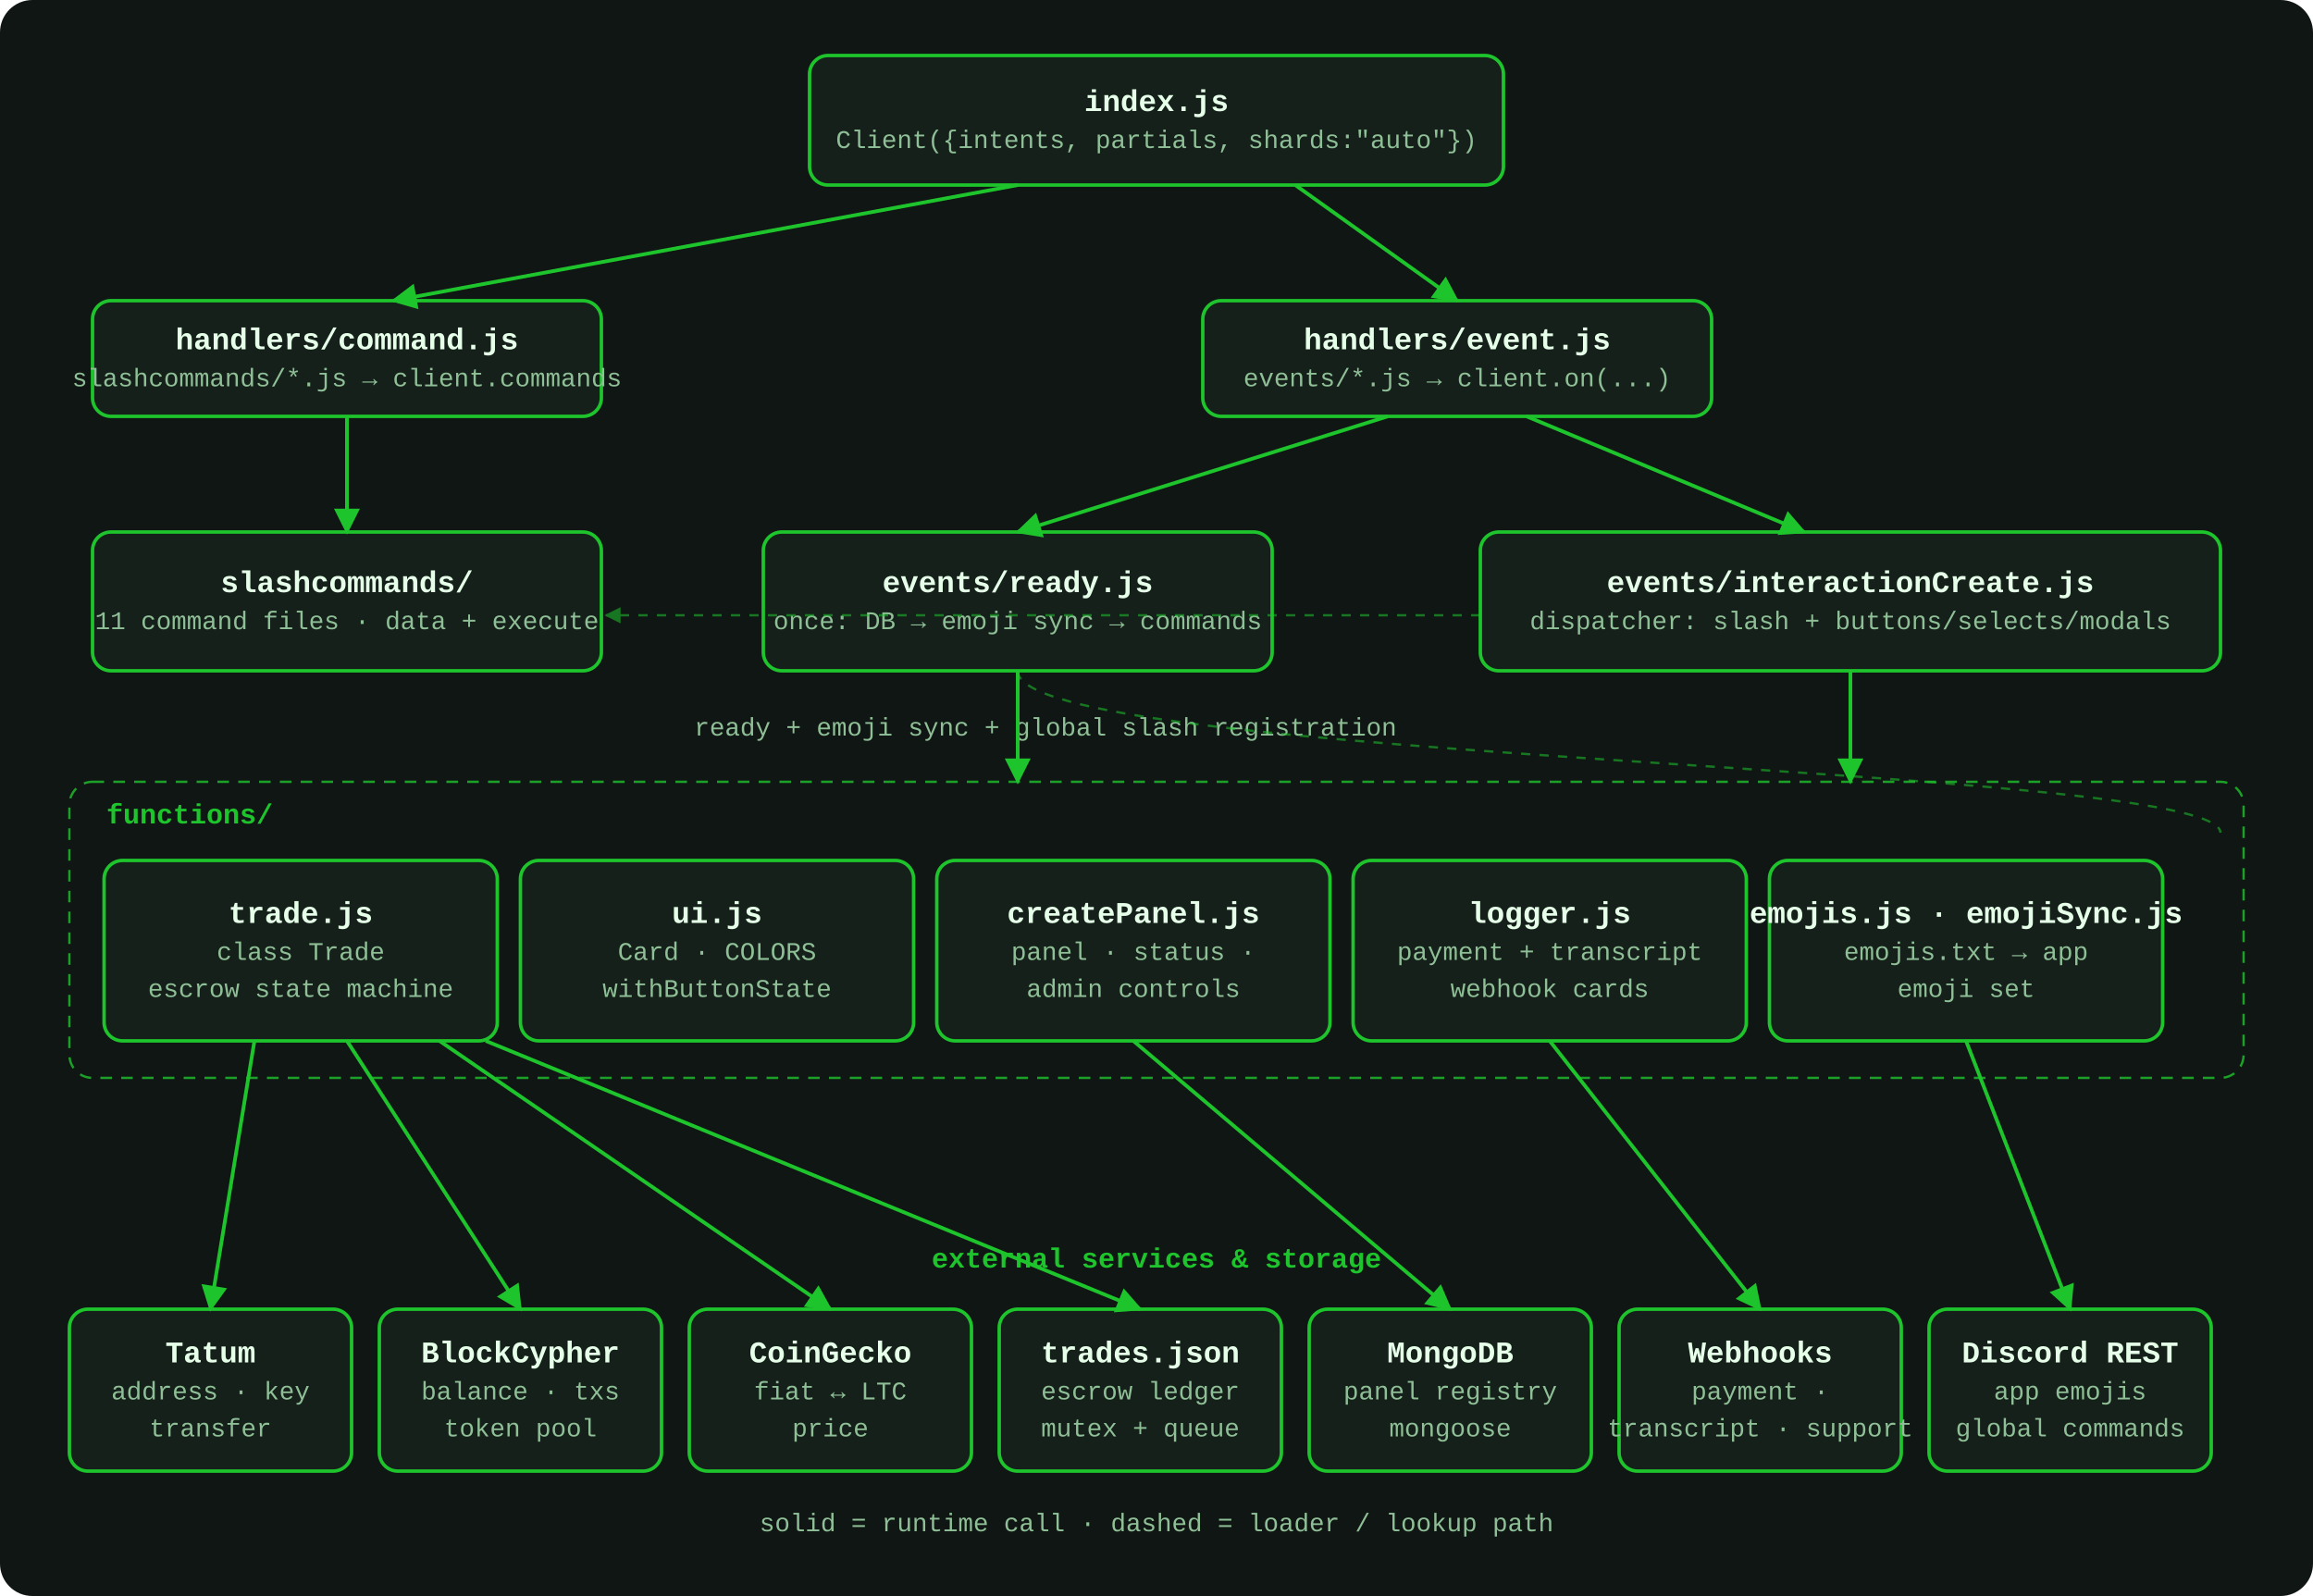
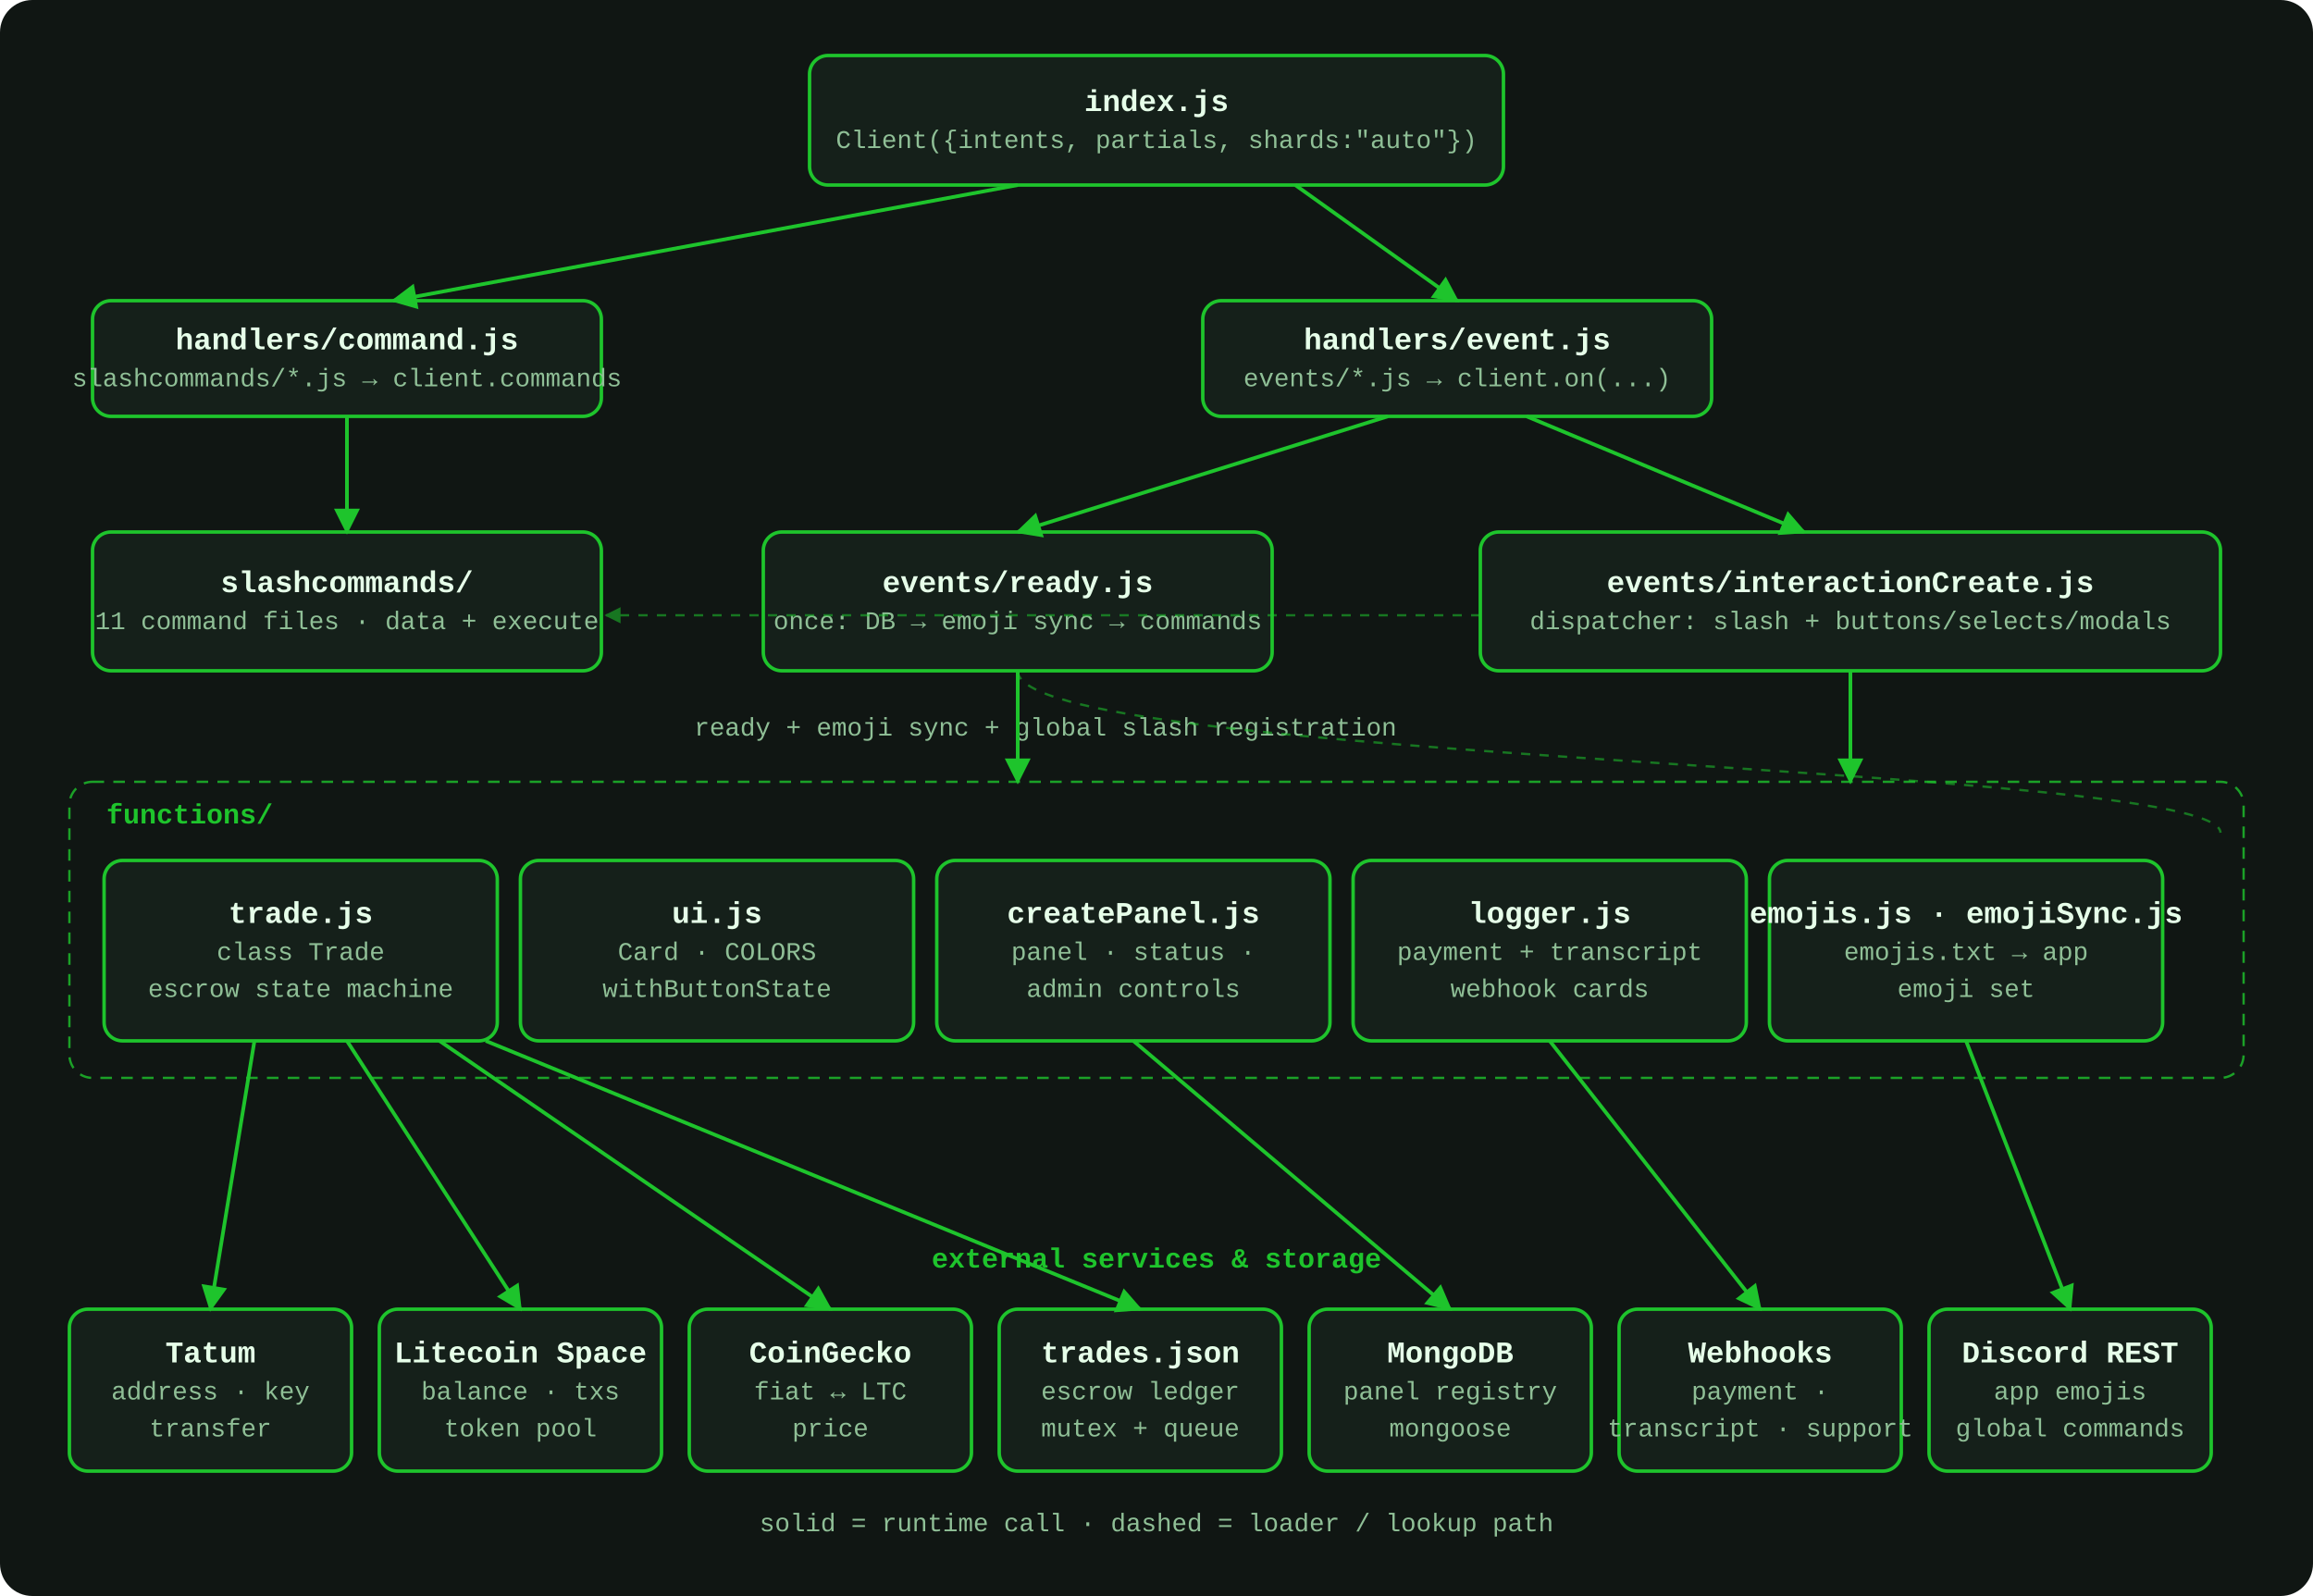
<svg xmlns="http://www.w3.org/2000/svg" viewBox="0 0 1000 690" width="1000" height="690" role="img" aria-labelledby="t d">
  <defs>
    <linearGradient id="g" x1="0" y1="0" x2="1" y2="1">
      <stop offset="0" stop-color="#1ec42c" />
      <stop offset="1" stop-color="#00b300" />
    </linearGradient>
    <marker id="a" viewBox="0 0 10 10" refX="9" refY="5" markerWidth="7" markerHeight="7" orient="auto">
      <path d="M0 0L10 5L0 10z" fill="#1ec42c" />
    </marker>
    <marker id="ar" viewBox="0 0 10 10" refX="9" refY="5" markerWidth="7" markerHeight="7" orient="auto">
      <path d="M0 0L10 5L0 10z" fill="#ED4245" />
    </marker>
  </defs>
  <style>
text{font-family:ui-monospace,SFMono-Regular,Menlo,Consolas,'Liberation Mono',monospace;fill:#e6ffe9;font-size:12px}
.m{fill:#8fbf96;font-size:11px}
.h{font-size:13px;font-weight:700}
.big{font-size:15px;font-weight:700}
.gt{fill:#1ec42c;font-weight:700}
.rt{fill:#ED4245;font-weight:700}
.dk{fill:#04130a;font-weight:700}
.bx{fill:#15201a;stroke:#1ec42c;stroke-width:1.5}
.gx{fill:url(#g)}
.rx{fill:#2a1416;stroke:#ED4245;stroke-width:1.5}
.ln{stroke:#1ec42c;stroke-width:1.6;fill:none}
.lr{stroke:#ED4245;stroke-width:1.6;fill:none}
.ds{stroke:#1ec42c;stroke-width:1;stroke-dasharray:4 4;fill:none;opacity:.55}
.pn{fill:#101613;stroke:#1ec42c;stroke-width:1;stroke-dasharray:5 4;opacity:.8}
</style>
  <rect width="1000" height="690" rx="14" fill="#101613" />
  <rect x="350" y="24" width="300" height="56" rx="8" class="bx" />
  <text x="500.0" y="48.0" class="h" text-anchor="middle">index.js</text>
  <text x="500.0" y="64.0" class="m" text-anchor="middle">Client({intents, partials, shards:"auto"})</text>
  <rect x="40" y="130" width="220" height="50" rx="8" class="bx" />
  <text x="150.0" y="151.0" class="h" text-anchor="middle">handlers/command.js</text>
  <text x="150.0" y="167.0" class="m" text-anchor="middle">slashcommands/*.js → client.commands</text>
  <rect x="520" y="130" width="220" height="50" rx="8" class="bx" />
  <text x="630.0" y="151.0" class="h" text-anchor="middle">handlers/event.js</text>
  <text x="630.0" y="167.0" class="m" text-anchor="middle">events/*.js → client.on(...)</text>
  <path d="M440 80L170 130" class="ln" marker-end="url(#a)" />
  <path d="M560 80L630 130" class="ln" marker-end="url(#a)" />
  <rect x="40" y="230" width="220" height="60" rx="8" class="bx" />
  <text x="150.0" y="256.0" class="h" text-anchor="middle">slashcommands/</text>
  <text x="150.0" y="272.0" class="m" text-anchor="middle">11 command files · data + execute</text>
  <rect x="330" y="230" width="220" height="60" rx="8" class="bx" />
  <text x="440.0" y="256.0" class="h" text-anchor="middle">events/ready.js</text>
  <text x="440.0" y="272.0" class="m" text-anchor="middle">once: DB → emoji sync → commands</text>
  <rect x="640" y="230" width="320" height="60" rx="8" class="bx" />
  <text x="800.0" y="256.0" class="h" text-anchor="middle">events/interactionCreate.js</text>
  <text x="800.0" y="272.0" class="m" text-anchor="middle">dispatcher: slash + buttons/selects/modals</text>
  <path d="M150 180V230" class="ln" marker-end="url(#a)" />
  <path d="M600 180L440 230" class="ln" marker-end="url(#a)" />
  <path d="M660 180L780 230" class="ln" marker-end="url(#a)" />
  <path d="M640 266H262" class="ds" marker-end="url(#a)" />
  <text x="452" y="318" class="m" text-anchor="middle">ready + emoji sync + global slash registration</text>
  <rect x="30" y="338" width="940" height="128" rx="10" class="pn" />
  <text x="46" y="356" class="gt" text-anchor="start">functions/</text>
  <rect x="45" y="372" width="170" height="78" rx="8" class="bx" />
  <text x="130.0" y="399.0" class="h" text-anchor="middle">trade.js</text>
  <text x="130.0" y="415.0" class="m" text-anchor="middle">class Trade</text>
  <text x="130.0" y="431.0" class="m" text-anchor="middle">escrow state machine</text>
  <rect x="225" y="372" width="170" height="78" rx="8" class="bx" />
  <text x="310.0" y="399.0" class="h" text-anchor="middle">ui.js</text>
  <text x="310.0" y="415.0" class="m" text-anchor="middle">Card · COLORS</text>
  <text x="310.0" y="431.0" class="m" text-anchor="middle">withButtonState</text>
  <rect x="405" y="372" width="170" height="78" rx="8" class="bx" />
  <text x="490.0" y="399.0" class="h" text-anchor="middle">createPanel.js</text>
  <text x="490.0" y="415.0" class="m" text-anchor="middle">panel · status ·</text>
  <text x="490.0" y="431.0" class="m" text-anchor="middle">admin controls</text>
  <rect x="585" y="372" width="170" height="78" rx="8" class="bx" />
  <text x="670.0" y="399.0" class="h" text-anchor="middle">logger.js</text>
  <text x="670.0" y="415.0" class="m" text-anchor="middle">payment + transcript</text>
  <text x="670.0" y="431.0" class="m" text-anchor="middle">webhook cards</text>
  <rect x="765" y="372" width="170" height="78" rx="8" class="bx" />
  <text x="850.0" y="399.0" class="h" text-anchor="middle">emojis.js · emojiSync.js</text>
  <text x="850.0" y="415.0" class="m" text-anchor="middle">emojis.txt → app</text>
  <text x="850.0" y="431.0" class="m" text-anchor="middle">emoji set</text>
  <path d="M440 290V338" class="ln" marker-end="url(#a)" />
  <path d="M800 290V338" class="ln" marker-end="url(#a)" />
  <rect x="30" y="566" width="122" height="70" rx="8" class="bx" />
  <text x="91.0" y="589.0" class="h" text-anchor="middle">Tatum</text>
  <text x="91.0" y="605.0" class="m" text-anchor="middle">address · key</text>
  <text x="91.0" y="621.0" class="m" text-anchor="middle">transfer</text>
  <rect x="164" y="566" width="122" height="70" rx="8" class="bx" />
-   <text x="225.0" y="589.0" class="h" text-anchor="middle">BlockCypher</text>
+   <text x="225.0" y="589.0" class="h" text-anchor="middle">Litecoin Space</text>
  <text x="225.0" y="605.0" class="m" text-anchor="middle">balance · txs</text>
  <text x="225.0" y="621.0" class="m" text-anchor="middle">token pool</text>
  <rect x="298" y="566" width="122" height="70" rx="8" class="bx" />
  <text x="359.0" y="589.0" class="h" text-anchor="middle">CoinGecko</text>
  <text x="359.0" y="605.0" class="m" text-anchor="middle">fiat ↔ LTC</text>
  <text x="359.0" y="621.0" class="m" text-anchor="middle">price</text>
  <rect x="432" y="566" width="122" height="70" rx="8" class="bx" />
  <text x="493.0" y="589.0" class="h" text-anchor="middle">trades.json</text>
  <text x="493.0" y="605.0" class="m" text-anchor="middle">escrow ledger</text>
  <text x="493.0" y="621.0" class="m" text-anchor="middle">mutex + queue</text>
  <rect x="566" y="566" width="122" height="70" rx="8" class="bx" />
  <text x="627.0" y="589.0" class="h" text-anchor="middle">MongoDB</text>
  <text x="627.0" y="605.0" class="m" text-anchor="middle">panel registry</text>
  <text x="627.0" y="621.0" class="m" text-anchor="middle">mongoose</text>
  <rect x="700" y="566" width="122" height="70" rx="8" class="bx" />
  <text x="761.0" y="589.0" class="h" text-anchor="middle">Webhooks</text>
  <text x="761.0" y="605.0" class="m" text-anchor="middle">payment ·</text>
  <text x="761.0" y="621.0" class="m" text-anchor="middle">transcript · support</text>
  <rect x="834" y="566" width="122" height="70" rx="8" class="bx" />
  <text x="895.0" y="589.0" class="h" text-anchor="middle">Discord REST</text>
  <text x="895.0" y="605.0" class="m" text-anchor="middle">app emojis</text>
  <text x="895.0" y="621.0" class="m" text-anchor="middle">global commands</text>
  <text x="500" y="548" class="gt" text-anchor="middle">external services &amp; storage</text>
  <path d="M110 450L91 566" class="ln" marker-end="url(#a)" />
  <path d="M150 450L225 566" class="ln" marker-end="url(#a)" />
  <path d="M190 450L359 566" class="ln" marker-end="url(#a)" />
  <path d="M210 450L493 566" class="ln" marker-end="url(#a)" />
  <path d="M490 450L627 566" class="ln" marker-end="url(#a)" />
  <path d="M670 450L761 566" class="ln" marker-end="url(#a)" />
  <path d="M850 450L895 566" class="ln" marker-end="url(#a)" />
  <path d="M440 290C440 330 960 330 960 360" class="ds" />
  <text x="500" y="662" class="m" text-anchor="middle">solid = runtime call · dashed = loader / lookup path</text>
</svg>
